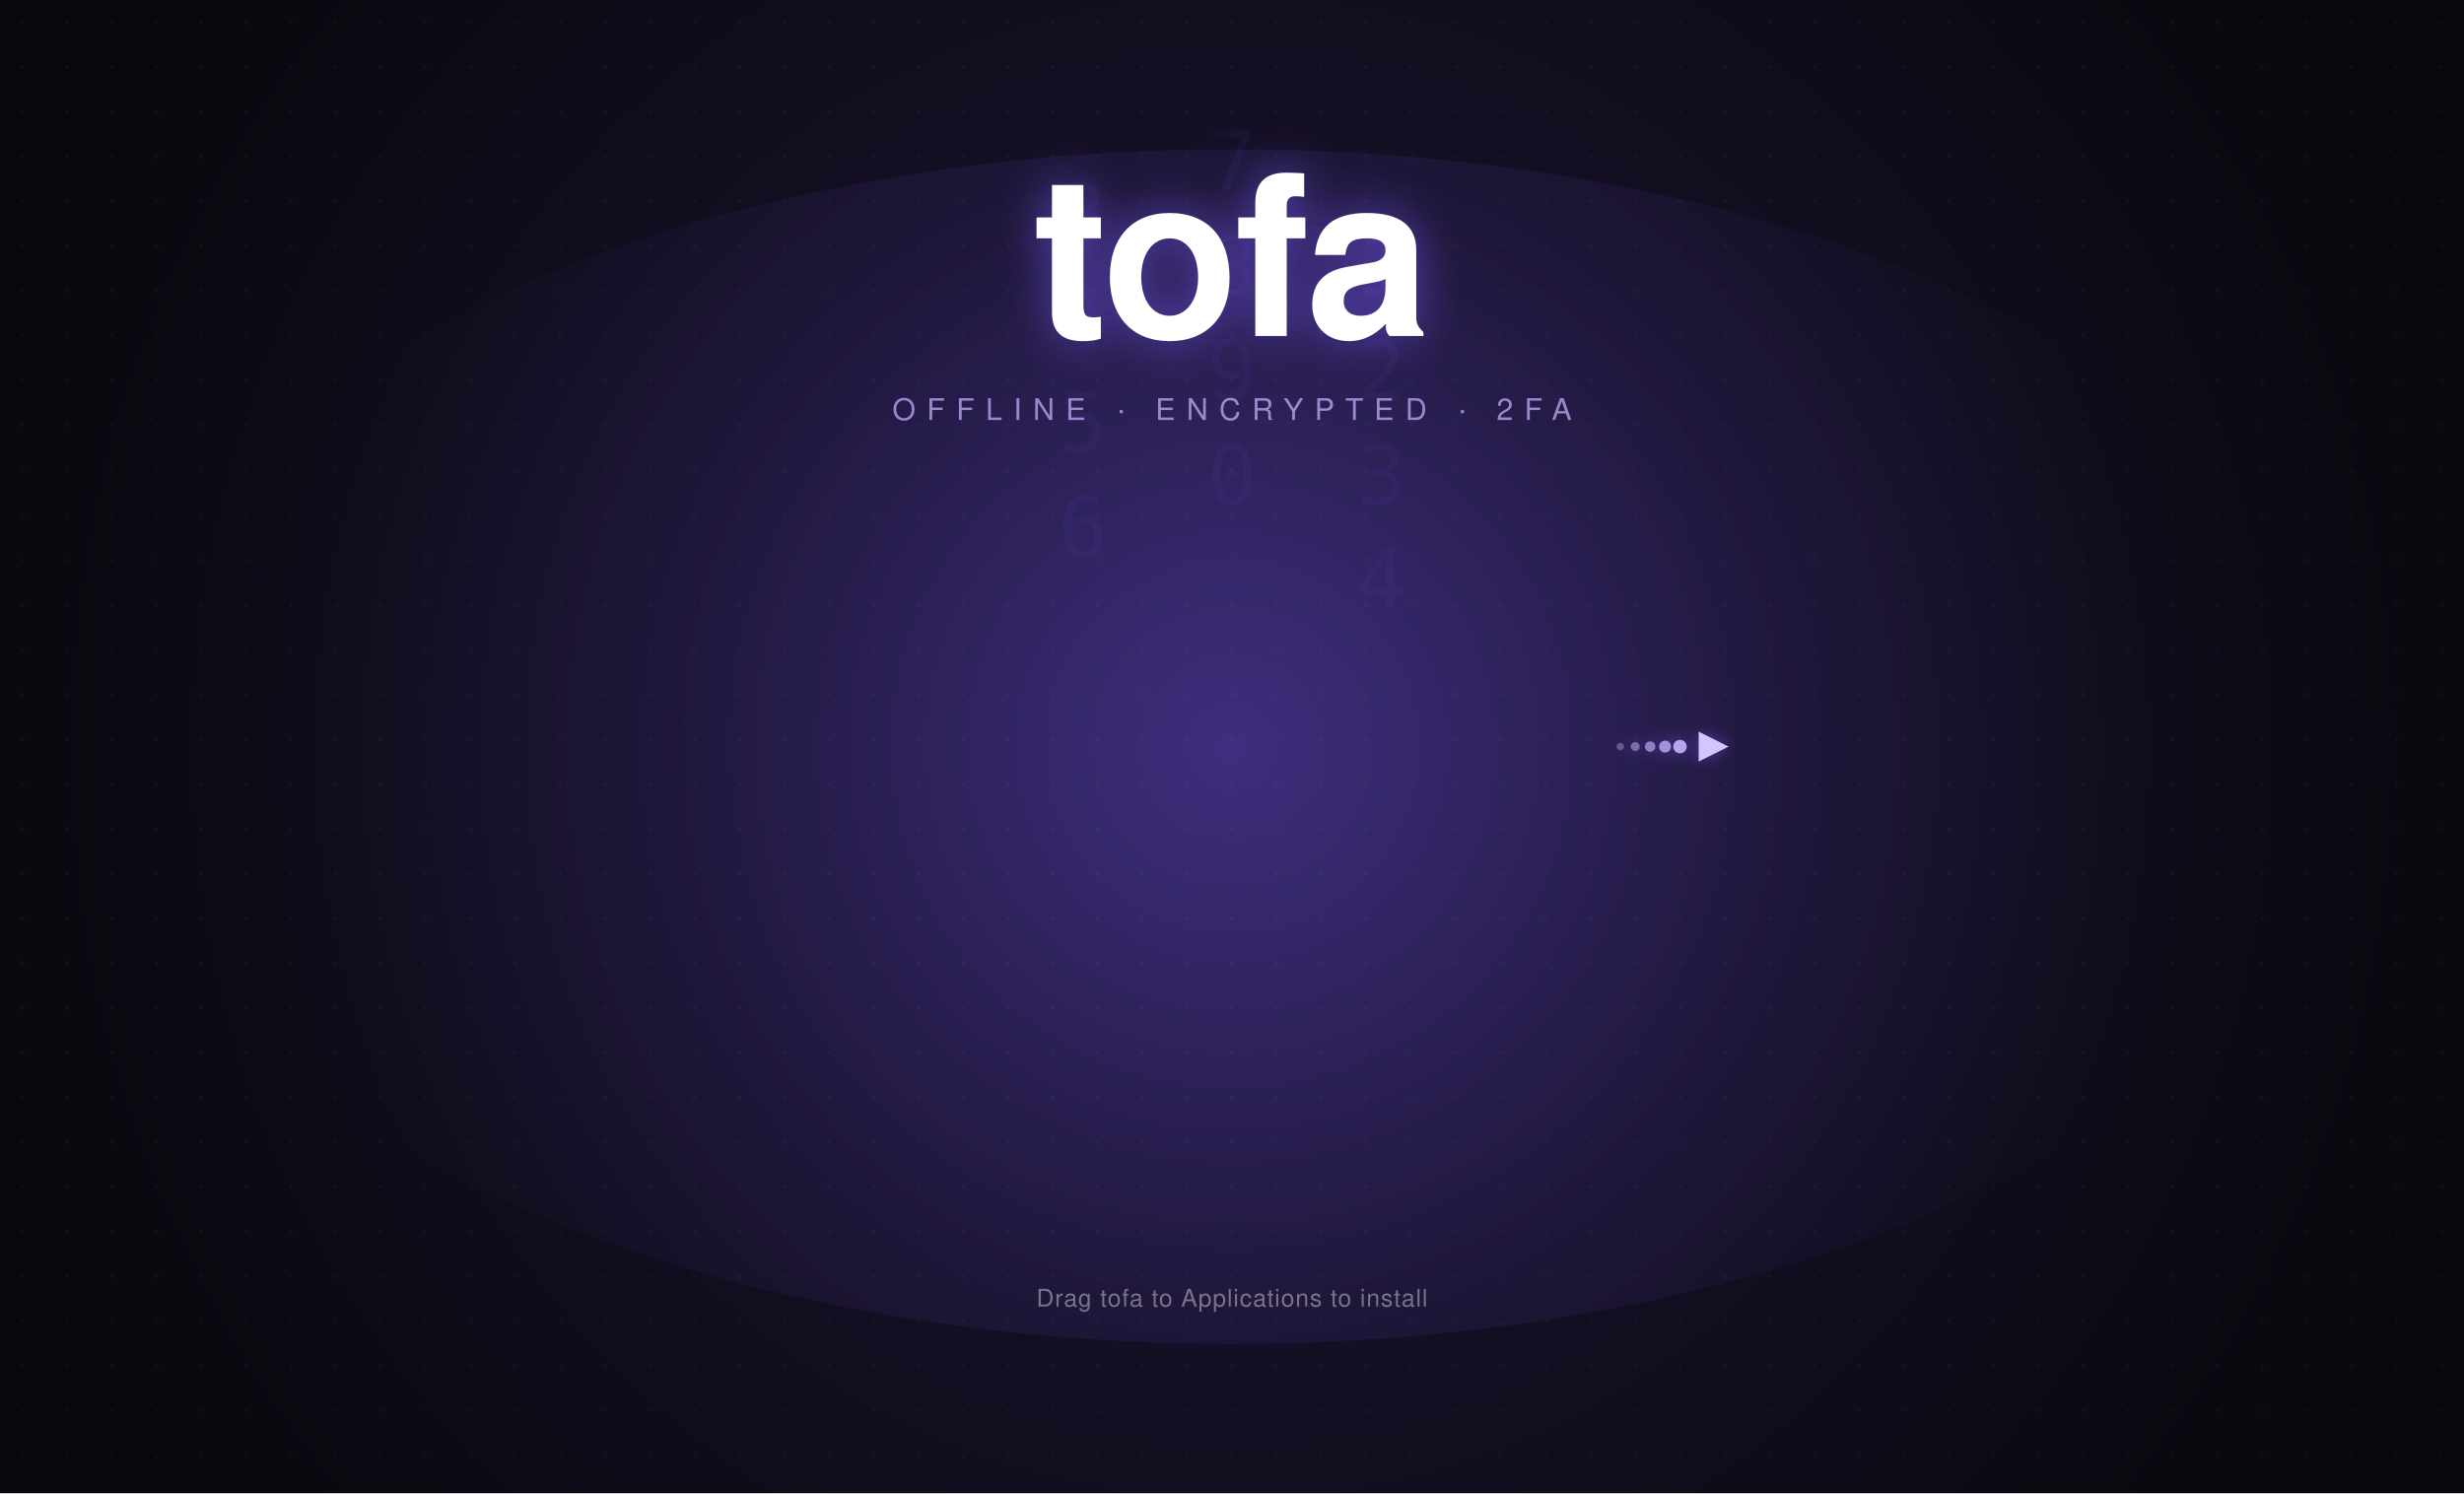
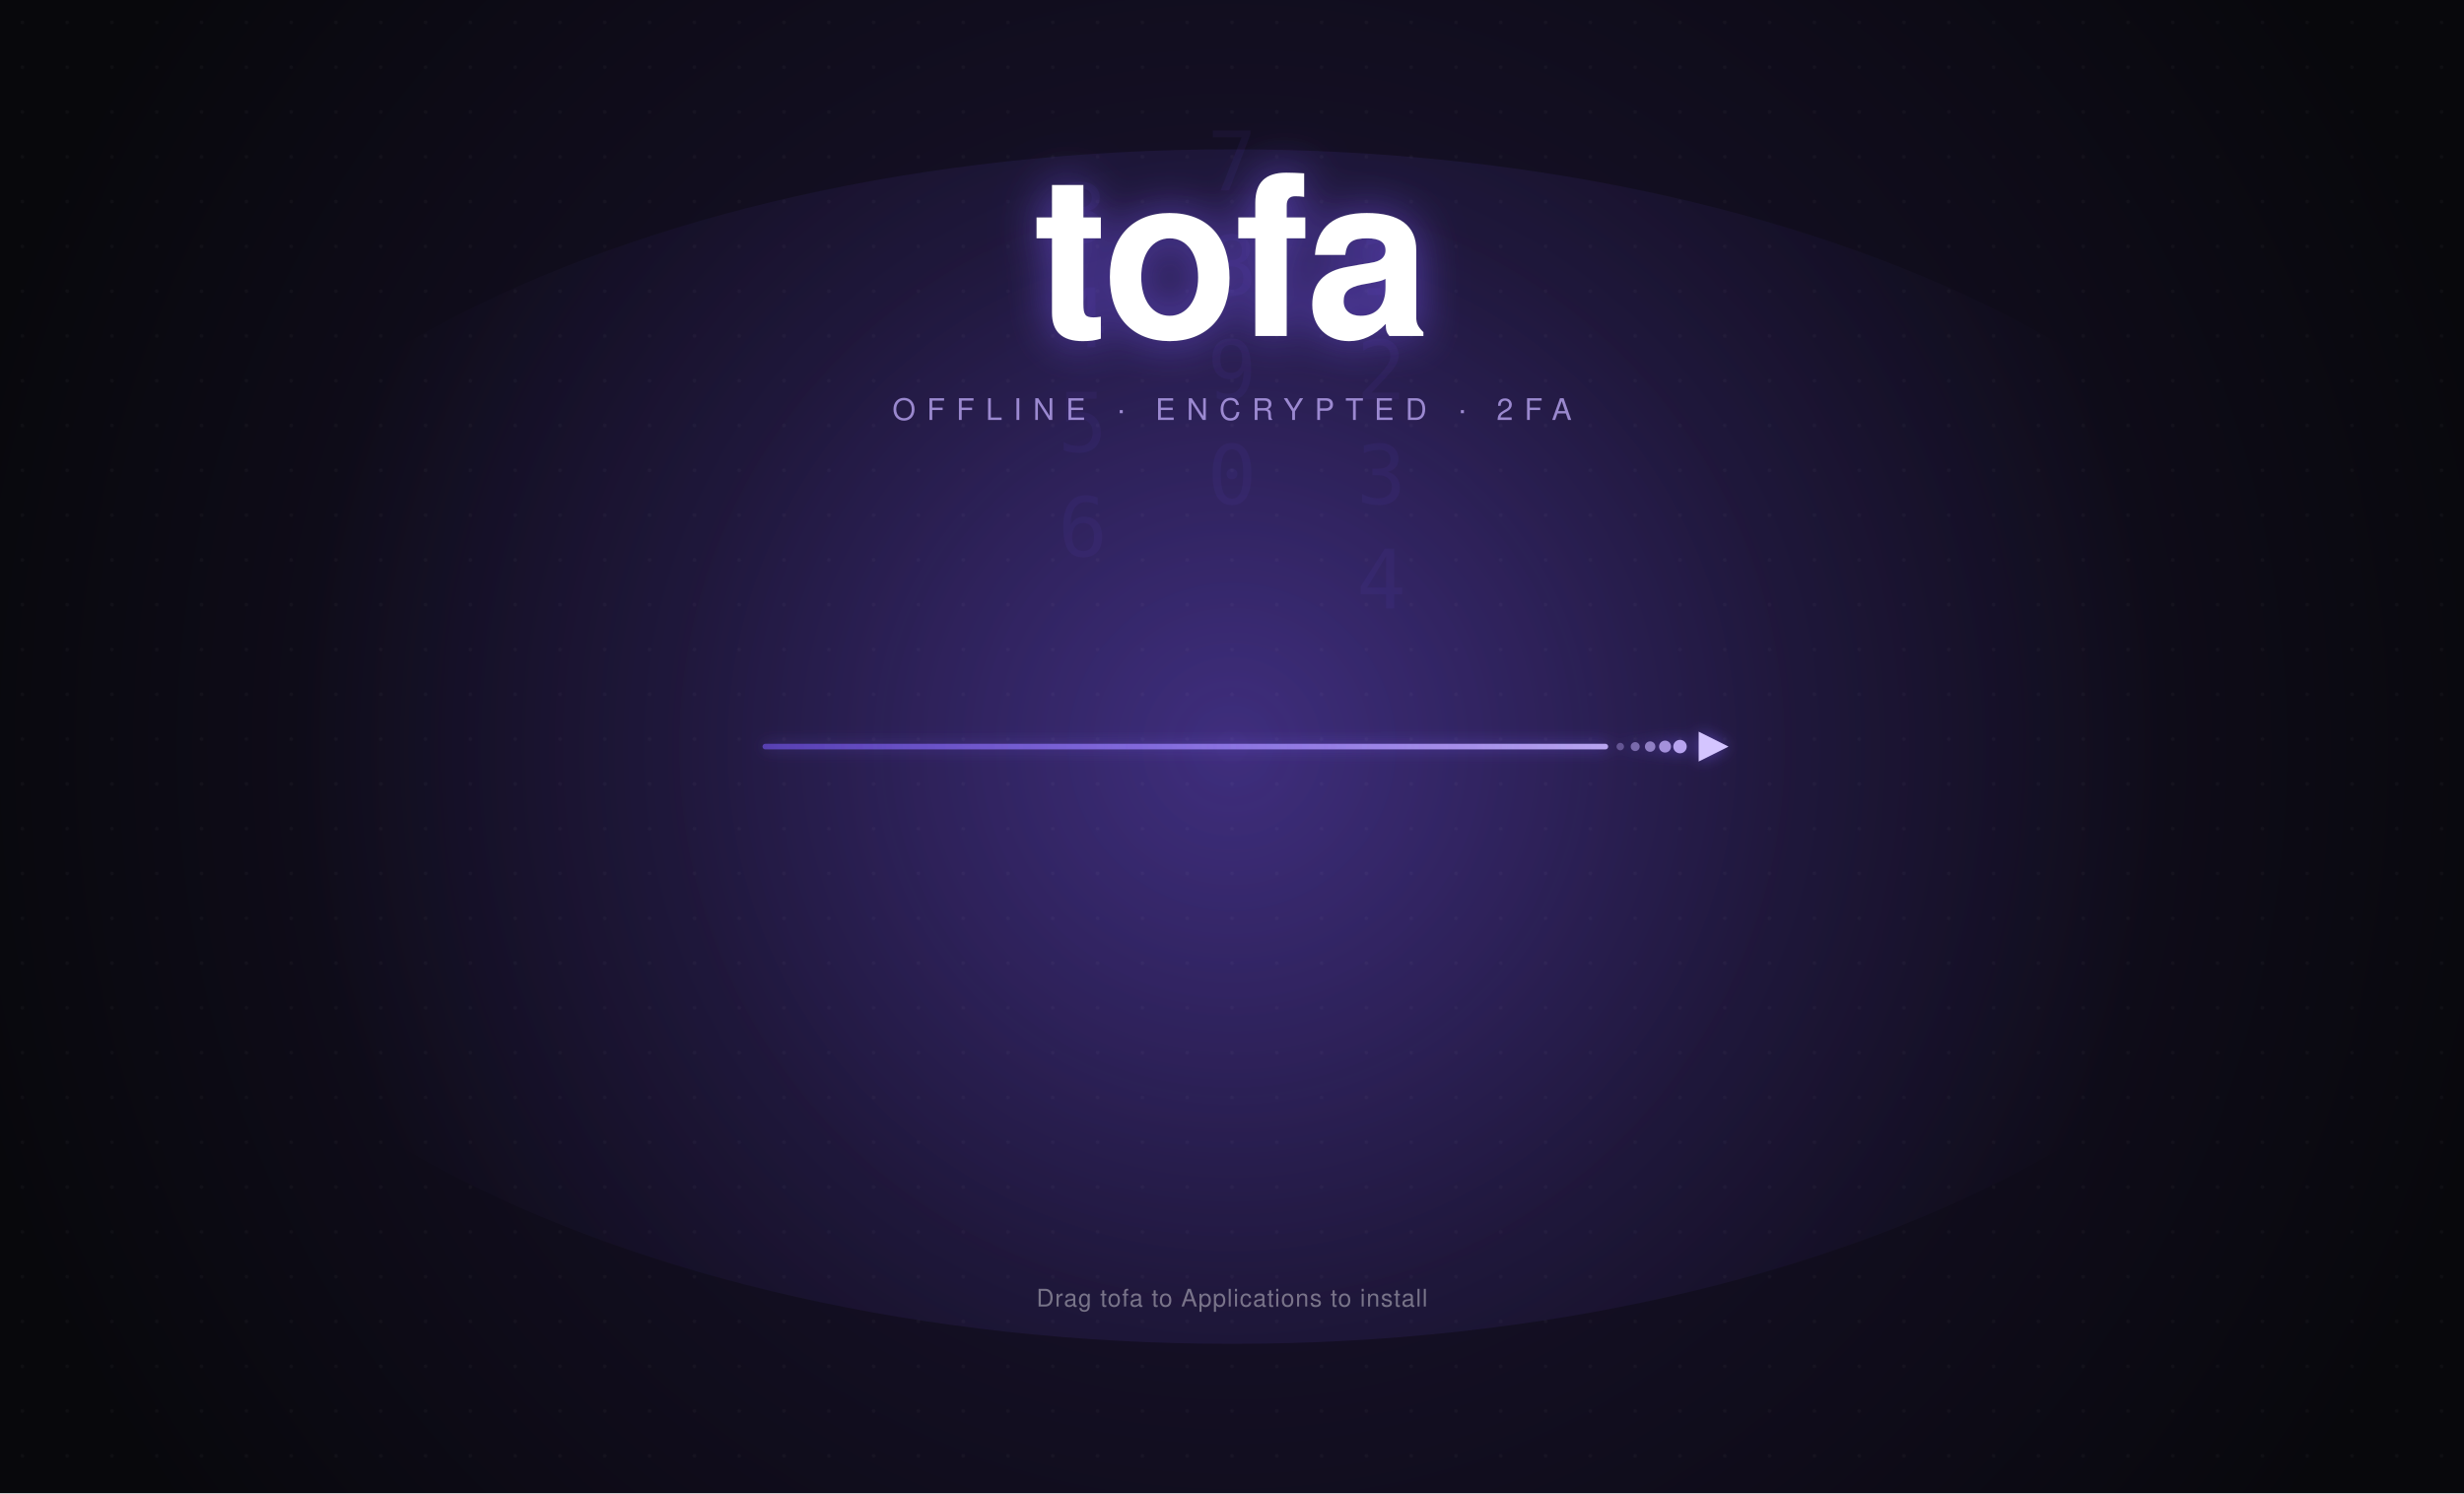
<svg xmlns="http://www.w3.org/2000/svg" width="1320" height="800" viewBox="0 0 1320 800">
  <defs>
    <radialGradient id="bg" cx="660" cy="400" r="700" gradientUnits="userSpaceOnUse">
      <stop offset="0" stop-color="#1E1538" />
      <stop offset="1" stop-color="#08080C" />
    </radialGradient>
    <radialGradient id="halo" cx="660" cy="400" r="500" gradientUnits="userSpaceOnUse">
      <stop offset="0" stop-color="#7C5CFF" stop-opacity="0.35" />
      <stop offset="0.6" stop-color="#7C5CFF" stop-opacity="0.10" />
      <stop offset="1" stop-color="#7C5CFF" stop-opacity="0" />
    </radialGradient>
    <pattern id="dotgrid" x="0" y="0" width="24" height="24" patternUnits="userSpaceOnUse">
      <circle cx="12" cy="12" r="1" fill="#FFFFFF" fill-opacity="0.03" />
    </pattern>
    <filter id="violet-glow" x="-50%" y="-50%" width="200%" height="200%">
      <feGaussianBlur in="SourceAlpha" stdDeviation="12" result="blur" />
      <feFlood flood-color="#7C5CFF" flood-opacity="0.6" />
      <feComposite in2="blur" operator="in" result="glow" />
      <feMerge>
        <feMergeNode in="glow" />
        <feMergeNode in="SourceGraphic" />
      </feMerge>
    </filter>
-     <linearGradient id="arrow-stroke" x1="0" y1="0" x2="1" y2="0">
-       <stop offset="0" stop-color="#7C5CFF" stop-opacity="0.30" />
-       <stop offset="1" stop-color="#B8A4F0" stop-opacity="0.90" />
+     <linearGradient id="arrow-stroke" x1="410" y1="400" x2="860" y2="400" gradientUnits="userSpaceOnUse">
+       <stop offset="0" stop-color="#7C5CFF" stop-opacity="0.55" />
+       <stop offset="1" stop-color="#B8A4F0" stop-opacity="1.00" />
    </linearGradient>
    <filter id="arrow-glow" x="-20%" y="-200%" width="140%" height="500%">
      <feGaussianBlur in="SourceAlpha" stdDeviation="4" result="blur" />
      <feFlood flood-color="#7C5CFF" flood-opacity="0.5" />
      <feComposite in2="blur" operator="in" result="glow" />
      <feMerge>
        <feMergeNode in="glow" />
        <feMergeNode in="SourceGraphic" />
      </feMerge>
    </filter>
  </defs>
  <rect width="1320" height="800" fill="url(#bg)" />
  <ellipse cx="660" cy="400" rx="600" ry="320" fill="url(#halo)" />
  <rect width="1320" height="800" fill="url(#dotgrid)" />
  <g font-family="Menlo, monospace" font-size="44" fill="#7C5CFF" fill-opacity="0.06" text-anchor="middle">
    <g transform="translate(580, 130)">
      <text x="0" y="0">3</text>
      <text x="0" y="56">4</text>
      <text x="0" y="112">5</text>
      <text x="0" y="168">6</text>
    </g>
    <g transform="translate(660, 102)">
      <text x="0" y="0">7</text>
      <text x="0" y="56">8</text>
      <text x="0" y="112">9</text>
      <text x="0" y="168">0</text>
    </g>
    <g transform="translate(740, 158)">
      <text x="0" y="0">1</text>
      <text x="0" y="56">2</text>
      <text x="0" y="112">3</text>
      <text x="0" y="168">4</text>
    </g>
  </g>
  <text x="660" y="180" font-family="Helvetica Neue, Helvetica, sans-serif" font-size="120" font-weight="600" fill="#FFFFFF" text-anchor="middle" letter-spacing="-2" filter="url(#violet-glow)">tofa</text>
  <text x="660" y="225" font-family="Helvetica Neue, Helvetica, sans-serif" font-size="16" font-weight="500" fill="#B8A4F0" fill-opacity="0.8" text-anchor="middle" letter-spacing="6">OFFLINE · ENCRYPTED · 2FA</text>
  <g filter="url(#arrow-glow)">
    <line x1="410" y1="400" x2="860" y2="400" stroke="url(#arrow-stroke)" stroke-width="3" stroke-linecap="round" />
    <circle cx="868" cy="400" r="2.0" fill="#B8A4F0" fill-opacity="0.40" />
    <circle cx="876" cy="400" r="2.4" fill="#B8A4F0" fill-opacity="0.55" />
    <circle cx="884" cy="400" r="2.8" fill="#B8A4F0" fill-opacity="0.70" />
    <circle cx="892" cy="400" r="3.2" fill="#B8A4F0" fill-opacity="0.85" />
    <circle cx="900" cy="400" r="3.6" fill="#B8A4F0" fill-opacity="1.00" />
    <polygon points="910,392 926,400 910,408" fill="#D4C5FF" />
  </g>
  <text x="660" y="700" font-family="Helvetica Neue, Helvetica, sans-serif" font-size="13" font-weight="400" fill="#FFFFFF" fill-opacity="0.4" text-anchor="middle" letter-spacing="0.5">Drag tofa to Applications to install</text>
</svg>
